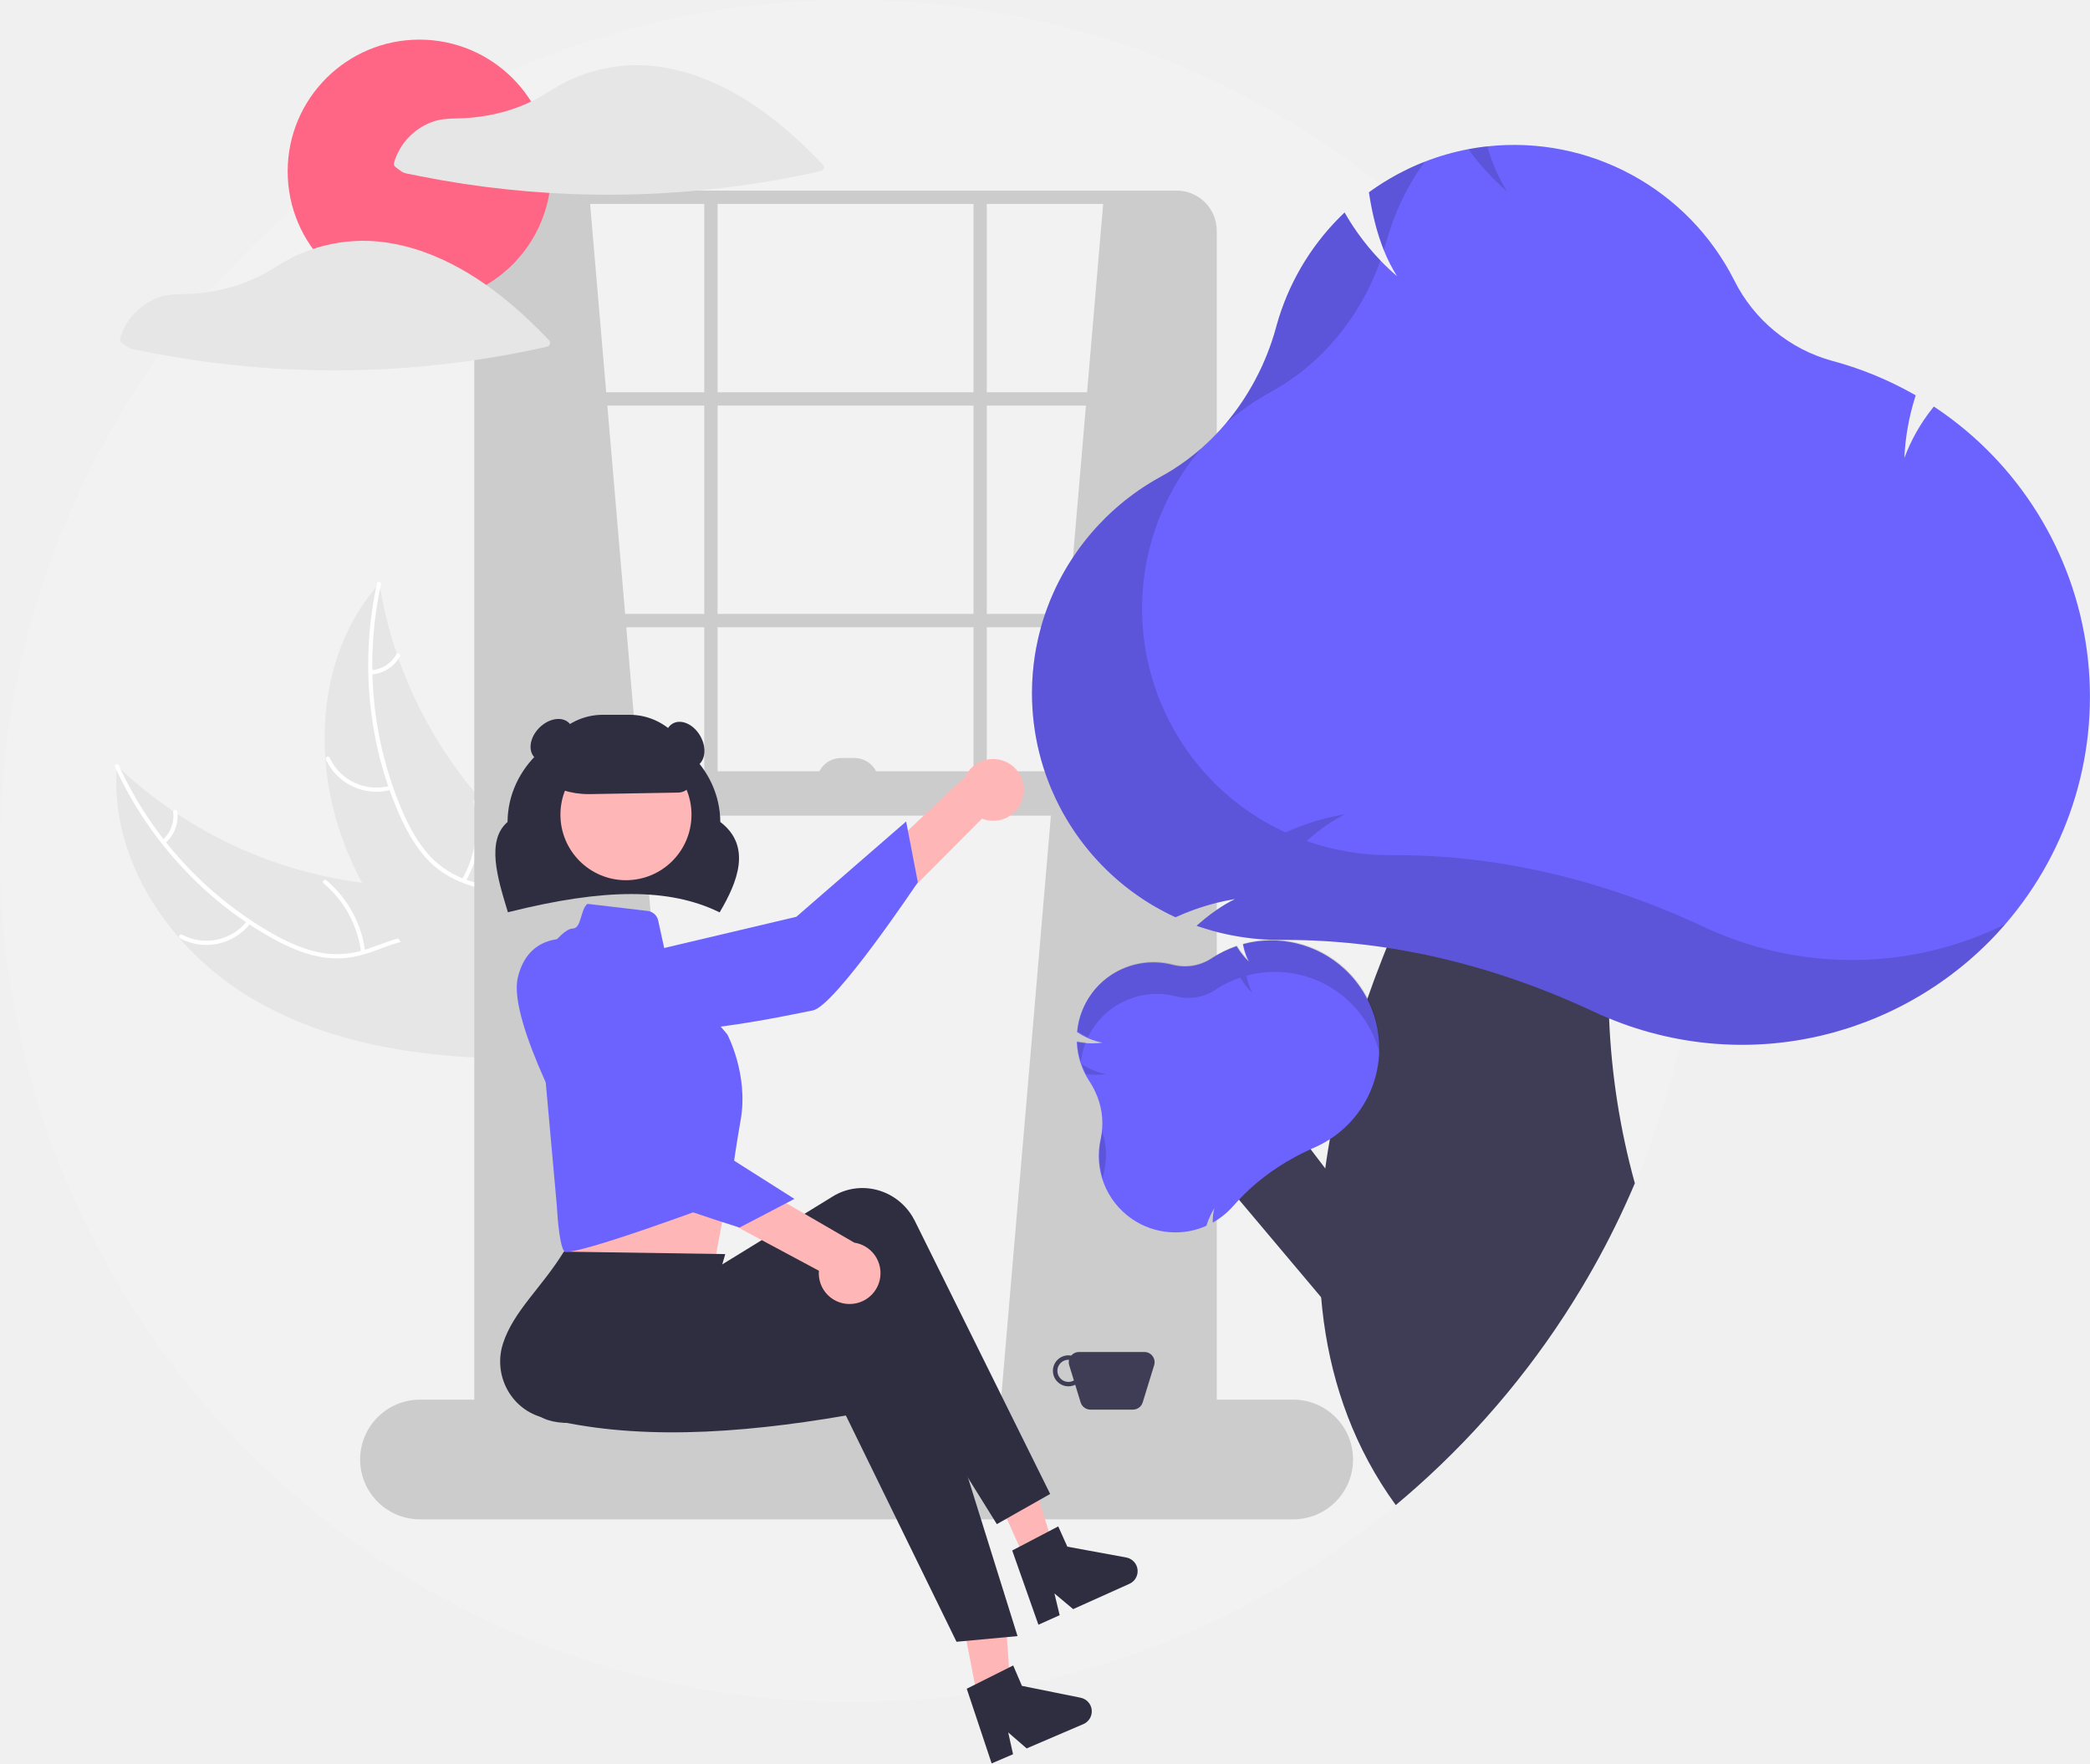
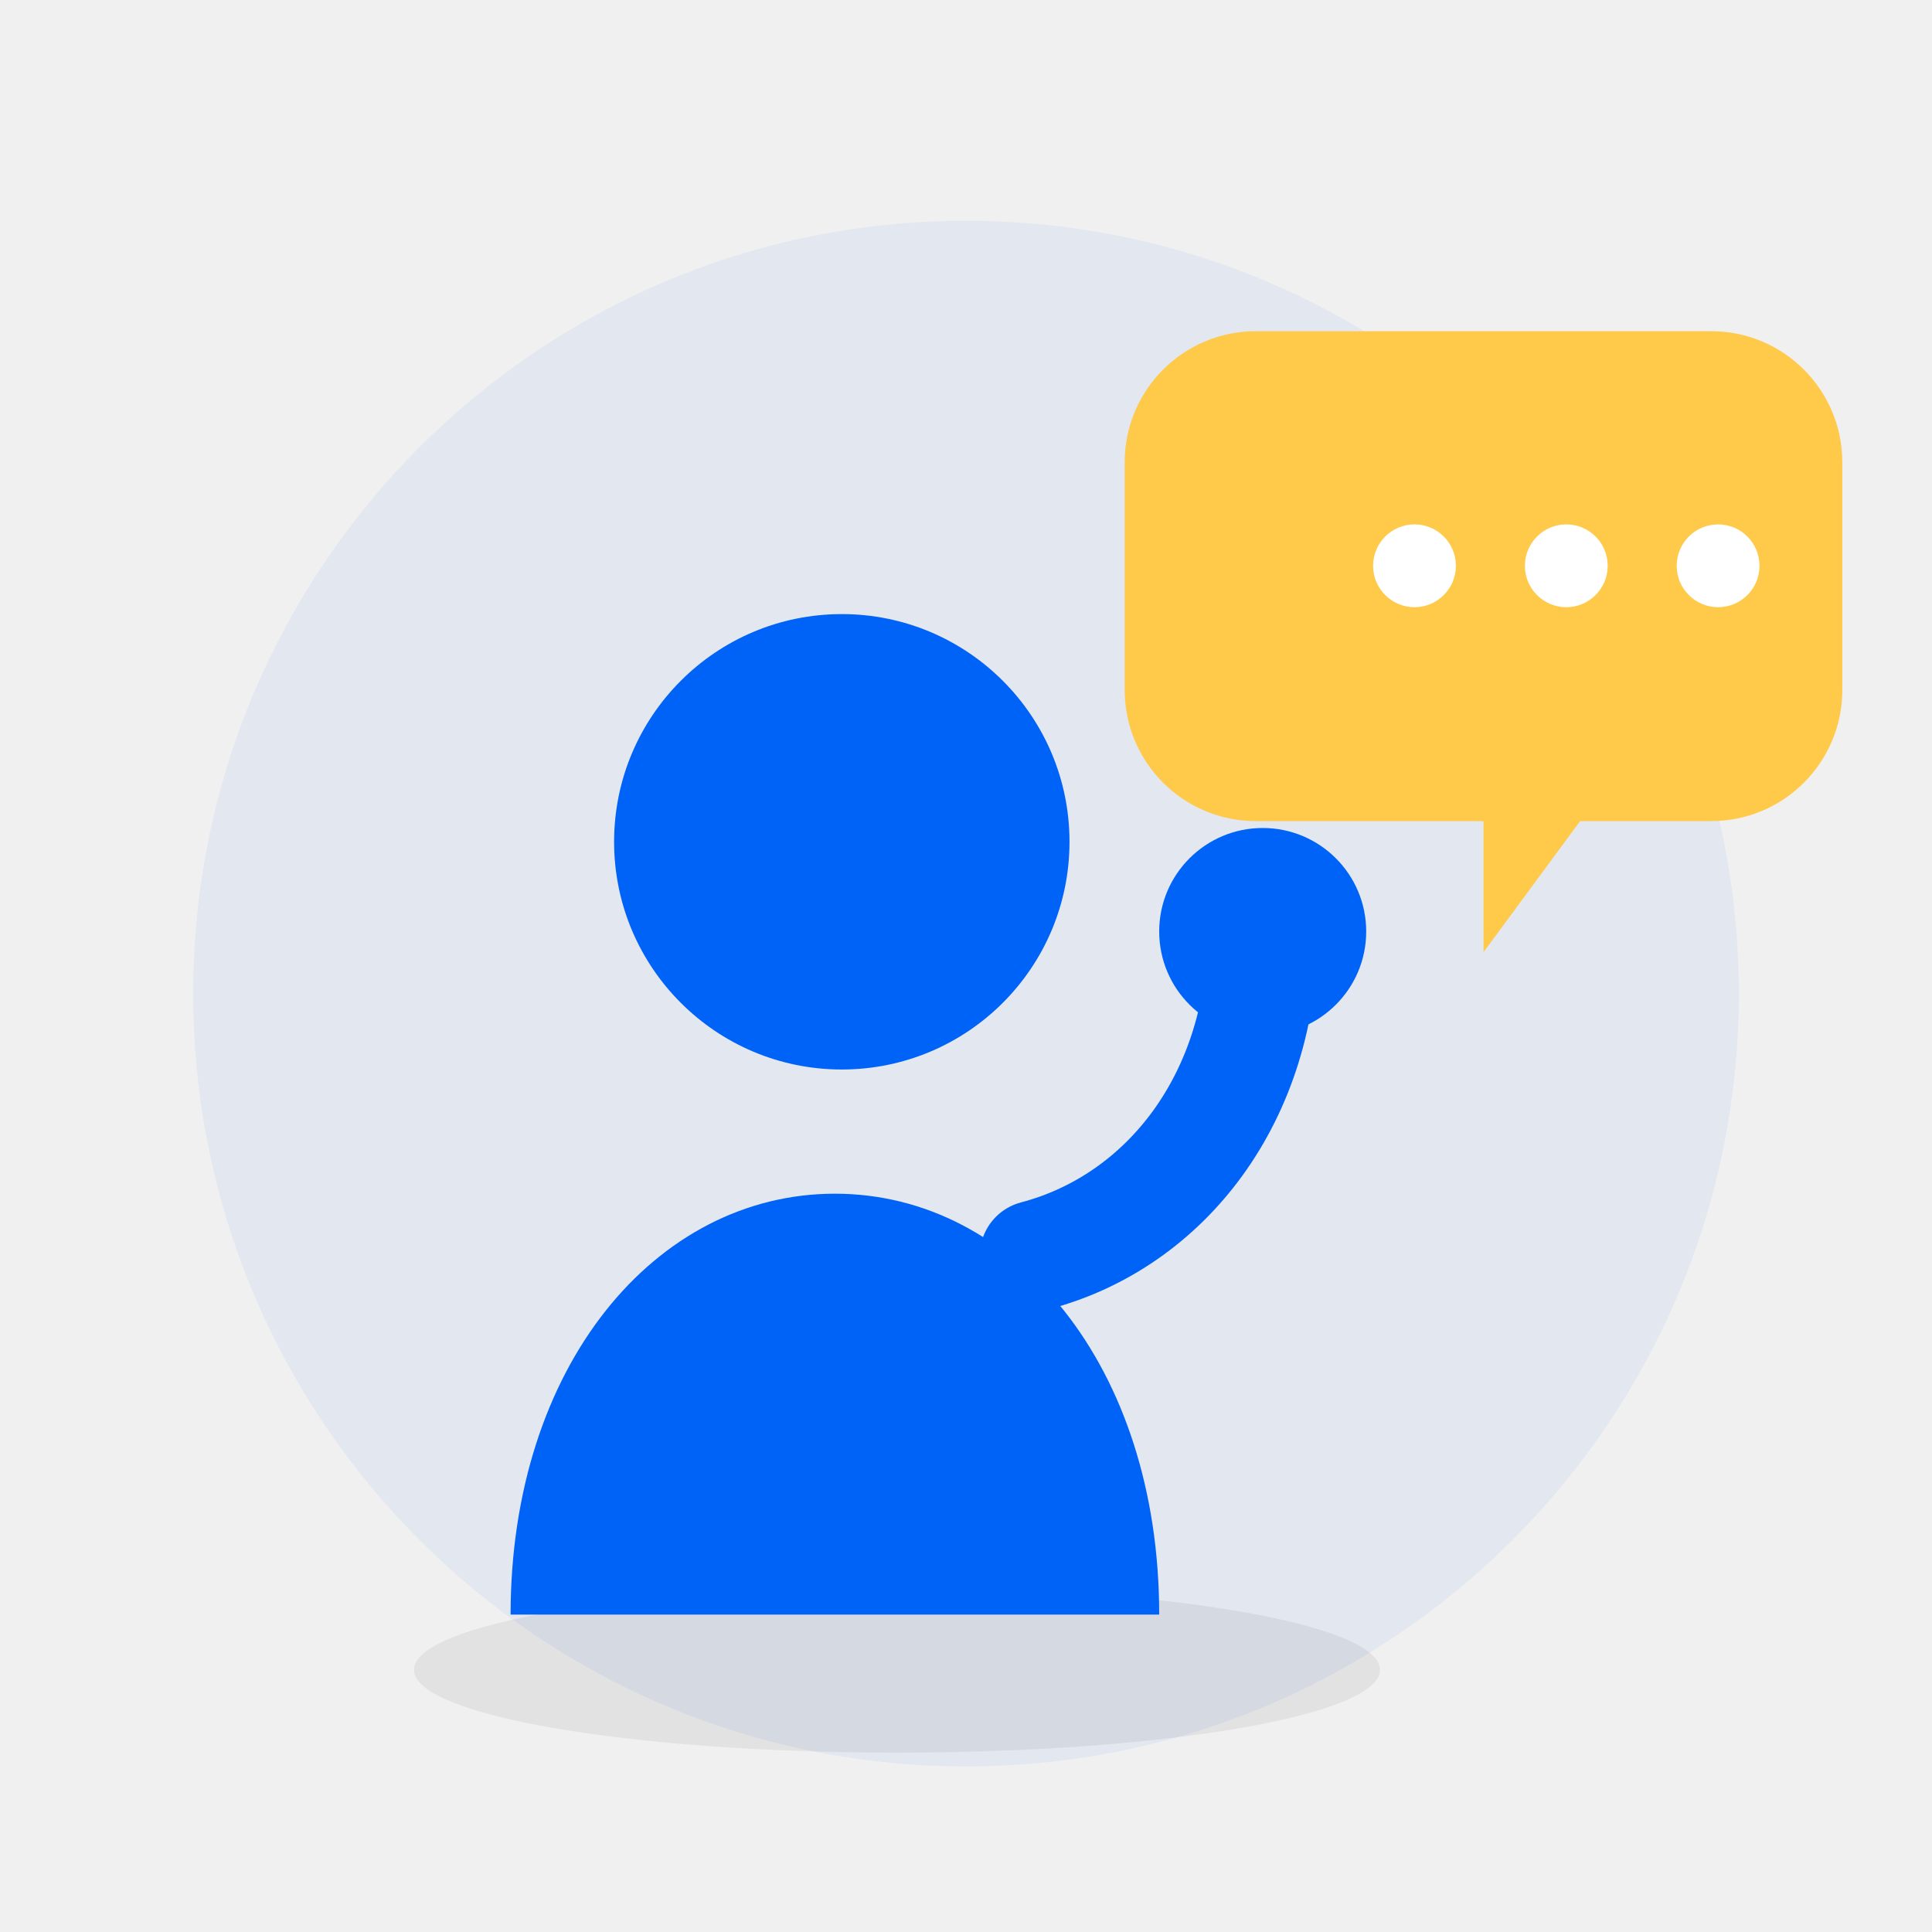
- <svg xmlns="http://www.w3.org/2000/svg" id="a25553f3-a810-4d3b-a1ac-c9c9fb7ae0e8" data-name="Layer 1" width="943.001" height="795.629" viewBox="0 0 943.001 795.629">
-   <path d="M896.499,436.185q0,16.77-1.41,33.2-1.11,12.825-3.03,25.42-2.04,13.335-5,26.35v.01q-1.935,8.565-4.25,16.99a378.355,378.355,0,0,1-16.67,47.92q-2.16,5.085-4.46,10.1a378.585,378.585,0,0,1-19.46,36.94,385.534,385.534,0,0,1-74.35,89.85q-4.74,4.215-9.61,8.29a382.421,382.421,0,0,1-245.76,88.93c-212.08,0-384-171.92-384-384,0-212.08,171.92-384,384-384a382.306,382.306,0,0,1,238.77,83.25q4.77,3.78,9.42,7.73a386.731,386.731,0,0,1,42.23,41.8h.01A382.505,382.505,0,0,1,896.499,436.185Z" transform="translate(-128.4995 -52.18526)" fill="#f2f2f2" />
-   <path d="M241.856,502.516c-36.581-21.772-64.19-62.461-60.606-104.878a196.133,196.133,0,0,0,123.333,54.055c17.822,1.053,37.754.369,50.874,12.478,8.163,7.534,11.963,18.878,12.586,29.969.623,11.091-1.599,22.124-3.809,33.011l.761,2.667C322.426,529.978,278.436,524.288,241.856,502.516Z" transform="translate(-128.4995 -52.18526)" fill="#e6e6e6" />
-   <path d="M182.142,397.593a167.641,167.641,0,0,0,69.678,76.049c6.587,3.687,13.59,6.854,21.032,8.323a41.405,41.405,0,0,0,21.723-1.721c6.534-2.204,12.963-5.214,19.919-5.791,7.332-.608,14.12,2.221,19.453,7.175,6.525,6.062,10.483,14.107,14.08,22.109,3.994,8.885,8.001,18.176,15.659,24.565.928.774-.328,2.168-1.254,1.396-13.322-11.116-15.497-29.732-26.146-42.824-4.969-6.109-11.809-10.757-19.935-10.635-7.106.107-13.738,3.206-20.334,5.495-6.927,2.403-13.865,3.532-21.178,2.474-7.48-1.081-14.622-3.981-21.274-7.484a162.642,162.642,0,0,1-40.498-30.723A170.614,170.614,0,0,1,180.355,398.165c-.501-1.095,1.29-1.66,1.787-.572Z" transform="translate(-128.4995 -52.18526)" fill="#fff" />
-   <path d="M241.624,468.62a25.152,25.152,0,0,1-31.817,6.956c-1.064-.571-.227-2.25.838-1.679a23.29,23.29,0,0,0,29.583-6.531c.727-.964,2.119.296,1.396,1.254Z" transform="translate(-128.4995 -52.18526)" fill="#fff" />
-   <path d="M291.41,481.797a48.478,48.478,0,0,0-16.879-31.036c-.925-.777.33-2.172,1.254-1.396A50.424,50.424,0,0,1,293.284,481.697c.148,1.201-1.727,1.294-1.874.1Z" transform="translate(-128.4995 -52.18526)" fill="#fff" />
-   <path d="M201.841,431.157a14.237,14.237,0,0,0,4.79-12.632c-.163-1.198,1.712-1.29,1.874-.1a15.954,15.954,0,0,1-5.268,13.986.97.97,0,0,1-1.325.071.943.943,0,0,1-.071-1.325Z" transform="translate(-128.4995 -52.18526)" fill="#fff" />
-   <path d="M299.659,315.46c.123.745.246,1.491.383,2.243a187.493,187.493,0,0,0,7.517,29.471c.243.747.501,1.499.765,2.238a197.66,197.66,0,0,0,36.584,62.908,191.952,191.952,0,0,0,20.694,20.552c10.233,8.722,22.022,17.365,28.582,28.626a32.93,32.93,0,0,1,1.871,3.621L368.189,528.683c-.136.113-.258.232-.394.346l-.997,2.589c-.405-.299-.818-.618-1.223-.917-.236-.172-.465-.359-.701-.532-.155-.119-.31-.24-.457-.339-.052-.04-.103-.08-.141-.113-.147-.099-.273-.206-.405-.299q-3.474-2.664-6.923-5.386c-.015-.006-.015-.006-.023-.027-17.484-13.872-33.964-29.326-47.574-46.789-.409-.526-.833-1.057-1.23-1.611a183.167,183.167,0,0,1-16.25-25.087,161.928,161.928,0,0,1-6.968-14.829,134.653,134.653,0,0,1-9.588-40.995c-2.043-28.075,4.916-56.49,22.949-77.632C298.727,316.522,299.182,315.995,299.659,315.46Z" transform="translate(-128.4995 -52.18526)" fill="#e6e6e6" />
-   <path d="M300.403,315.957a167.641,167.641,0,0,0,9.848,102.672c3.04,6.91,6.724,13.655,11.782,19.308a41.405,41.405,0,0,0,18.381,11.705c6.544,2.175,13.489,3.641,19.391,7.369,6.22,3.929,9.937,10.274,11.212,17.441,1.56,8.769-.123,17.575-2.069,26.13-2.16,9.498-4.555,19.33-2.287,29.042.275,1.177-1.567,1.534-1.841.359-3.945-16.896,5.527-33.07,4.907-49.934-.29-7.869-2.953-15.699-9.515-20.494-5.738-4.193-12.899-5.711-19.544-7.856-6.977-2.252-13.197-5.528-18.399-10.775-5.322-5.367-9.278-11.982-12.481-18.784a162.642,162.642,0,0,1-13.838-48.913,170.614,170.614,0,0,1,2.683-57.888c.26-1.176,2.029-.549,1.771.619Z" transform="translate(-128.4995 -52.18526)" fill="#fff" />
-   <path d="M305.132,408.481A25.152,25.152,0,0,1,275.54,394.879c-.506-1.096,1.174-1.933,1.68-.836a23.29,23.29,0,0,0,27.553,12.596c1.161-.331,1.513,1.512.359,1.841Z" transform="translate(-128.4995 -52.18526)" fill="#fff" />
-   <path d="M336.95,448.976a48.477,48.477,0,0,0,5.209-34.943c-.271-1.178,1.571-1.535,1.841-.359a50.424,50.424,0,0,1-5.494,36.35c-.605,1.047-2.158-.006-1.556-1.048Z" transform="translate(-128.4995 -52.18526)" fill="#fff" />
-   <path d="M295.923,354.616a14.237,14.237,0,0,0,11.429-7.202c.591-1.055,2.144 0,1.556,1.048a15.954,15.954,0,0,1-12.626,7.995.97.97,0,0,1-1.1-.741.943.943,0,0,1,.741-1.1Z" transform="translate(-128.4995 -52.18526)" fill="#fff" />
-   <path d="M394.499,141.185l47,550.192-94,7.068V148.185C358.7,140.774,374.779,139.614,394.499,141.185Z" transform="translate(-128.4995 -52.18526)" fill="#ccc" />
-   <path d="M626.499,141.185l-47,550.192,94,7.068V148.185C662.298,140.774,646.22,139.614,626.499,141.185Z" transform="translate(-128.4995 -52.18526)" fill="#ccc" />
-   <path d="M659.425,721.185H360.574a18.095,18.095,0,0,1-18.075-18.075V156.26a18.095,18.095,0,0,1,18.075-18.075H659.425A18.095,18.095,0,0,1,677.499,156.26v546.85A18.095,18.095,0,0,1,659.425,721.185Zm-298.851-577A12.088,12.088,0,0,0,348.499,156.26v546.85a12.089,12.089,0,0,0,12.075,12.075H659.425a12.089,12.089,0,0,0,12.075-12.075V156.26a12.088,12.088,0,0,0-12.075-12.075Z" transform="translate(-128.4995 -52.18526)" fill="#ccc" />
-   <rect x="217" y="177" width="329" height="6" fill="#ccc" />
-   <rect x="217" y="277" width="329" height="6" fill="#ccc" />
-   <rect x="317.764" y="89" width="6" height="273" fill="#ccc" />
-   <rect x="439.236" y="89" width="6" height="273" fill="#ccc" />
-   <path d="M711.999,737.685h-394a27,27,0,0,1,0-54h394a27,27,0,0,1,0,54Z" transform="translate(-128.4995 -52.18526)" fill="#ccc" />
-   <rect x="219" y="348" width="327" height="20" fill="#ccc" />
-   <path d="M453.194,463.836l-.415-.2c-22.292-10.769-51.483-10.759-94.653.035l-.461.115-.138-.455c-4.567-14.974-9.74-31.934-.021-40.278.136-24.485,21.614-44.368,47.996-44.368,26.376,0,47.851,19.872,47.995,44.351,14.458,11.054,7.567,27.388-.068,40.402Z" transform="translate(-128.4995 -52.18526)" fill="#2f2e41" />
-   <path d="M590.206,411.405a13.844,13.844,0,0,1-18.647,10.147l-78.778,79.165L485.753,476.136,563.994,402.621a13.919,13.919,0,0,1,26.212,8.784Z" transform="translate(-128.4995 -52.18526)" fill="#ffb6b6" />
-   <path d="M395.507,487.618s-7.147,16.197,10.488,26.185,79.273-3.812,89.274-5.738S542.625,450.237,542.625,450.237l-5.282-27.415-49.54,43.005Z" transform="translate(-128.4995 -52.18526)" fill="#6c63ff" />
-   <path d="M382.499,577.185l1,19s-2.952,16.83-.524,20.462c2.409,3.614,68.15,4.07,68.15,4.07s4.344-23.416,8.085-43.913Z" transform="translate(-128.4995 -52.18526)" fill="#ffb6b6" />
-   <polygon points="443.014 776.221 456.758 773.445 452.824 717.931 432.54 722.028 443.014 776.221" fill="#ffb6b6" />
-   <polygon points="462.701 703.978 475.478 698.233 458.903 645.117 440.045 653.597 462.701 703.978" fill="#ffb6b6" />
-   <path d="M602.33,726.235l-24.058,13.622-59.332-95.342c-41.651,28.061-82.381,41.499-123.441,48.67-13.882,2.472-28.035,1.219-30.701-12.91q-.187-.991-.298-1.993c-1.639-15.433,17.558-35.215,19.999-54.097l52.54-3.154,6.479,8.307L504.28,591.982c12.219-7.512,28.291-3.449,35.897,9.076q.602.992,1.118,2.033Z" transform="translate(-128.4995 -52.18526)" fill="#2f2e41" />
-   <path d="M587.605,790.372l-27.528,2.558-49.913-102.081c-49.495,8.512-96.19,11.239-136.579.942-13.675-3.438-22.034-17.558-18.67-31.538q.236-.98.545-1.94c4.834-14.748,17.487-25.183,27.456-41.404L455.733,618.016l-8.133,28.062,70.736-9.154c14.225-1.841,27.217,8.456,29.018,22.998q.143,1.152.186,2.313Z" transform="translate(-128.4995 -52.18526)" fill="#2f2e41" />
-   <circle cx="282.432" cy="367.57" r="29.568" fill="#ffb6b6" />
-   <path d="M393.598,459.997l27.111,3.19a5.532,5.532,0,0,1,4.758,4.313l4.311,19.729,26.877,31.651s9.651,18.096,6.032,38.605-5.21,35.748-5.21,35.748S385.381,620.263,382.968,616.644s-3.196-20.058-3.196-20.058L370.121,489.216S380.979,471.121,387.011,471.121C390.904,470.989,390.405,462.228,393.598,459.997Z" transform="translate(-128.4995 -52.18526)" fill="#6c63ff" />
-   <ellipse cx="329.711" cy="539.387" rx="6.884" ry="8.261" fill="#6c63ff" />
-   <path d="M564.693,814.113l20.954-10.501,3.949,9.213,26.496,5.356a6.261,6.261,0,0,1,1.227,11.892l-25.601,10.974-8.319-7.222,2.183,9.852-9.653,4.138Z" transform="translate(-128.4995 -52.18526)" fill="#2f2e41" />
-   <path d="M585.204,751.744l20.766-10.868,4.111,9.142,26.587,4.889a6.261,6.261,0,0,1,1.436,11.869l-25.404,11.422-8.445-7.074,2.356,9.812-9.578,4.307Z" transform="translate(-128.4995 -52.18526)" fill="#2f2e41" />
-   <path d="M394.039,410.48a37.838,37.838,0,0,1-21.826-6.886l-.213-.149v-.26a28.532,28.532,0,0,1,28.5-28.5h12a28.532,28.532,0,0,1,28.5,28.5,6.636,6.636,0,0,1-6.49,6.604l-39.796.686C394.488,410.479,394.263,410.48,394.039,410.48Z" transform="translate(-128.4995 -52.18526)" fill="#2f2e41" />
-   <ellipse cx="437.499" cy="388.185" rx="8" ry="11" transform="translate(-263.9783 218.5714) rotate(-30)" fill="#2f2e41" />
-   <ellipse cx="377.5" cy="386.185" rx="11" ry="8" transform="translate(-291.0066 327.8583) rotate(-45)" fill="#2f2e41" />
-   <path d="M644.838,662.185H615.325a4.57,4.57,0,0,0-3.499,1.617,6.999,6.999,0,1,0,1.806,13.173l2.448,7.954a4.611,4.611,0,0,0,4.408,3.255h19.188a4.611,4.611,0,0,0,4.407-3.255l5.163-16.777A4.612,4.612,0,0,0,644.838,662.185Zm-34.256,13.5a5,5,0,1,1,0-10c.091,0,.176.022.267.027a4.564,4.564,0,0,0,.07,2.441l2.112,6.865A4.937,4.937,0,0,1,610.581,675.685Z" transform="translate(-128.4995 -52.18526)" fill="#3f3d56" />
-   <path d="M513.052,640.478a13.844,13.844,0,0,1-15.07-14.951L399.543,572.775,421.074,558.989l92.873,53.858a13.919,13.919,0,0,1-.895,27.63Z" transform="translate(-128.4995 -52.18526)" fill="#ffb6b6" />
-   <path d="M384.182,475.832s-17.566-2.2-22.075,17.56,26.396,74.846,31.111,83.874,68.983,28.773,68.983,28.773l24.747-12.926-55.411-35.118Z" transform="translate(-128.4995 -52.18526)" fill="#6c63ff" />
-   <path d="M379.5,342h6a11,11,0,0,1,11,11v0a0,0,0,0,1,0,0h-28a0,0,0,0,1,0,0v0A11,11,0,0,1,379.5,342Z" fill="#ccc" />
-   <circle cx="189.242" cy="77.324" r="59.442" fill="#ff6584" />
-   <path d="M499.738,126.411c-15.731-16.502-34.001-31.557-55.63-39.512a89.414,89.414,0,0,0-18.633-4.682c-.051-.007-.1.003-.15-.001a2.746,2.746,0,0,0-.314-.062,71.725,71.725,0,0,0-26.622,1.607A73.554,73.554,0,0,0,385.993,88.079a108.399,108.399,0,0,0-11.631,6.592,75.653,75.653,0,0,1-25.703,9.589,86.468,86.468,0,0,1-13.805,1.355c-4.018.081-7.807.22-11.613,1.672a27.874,27.874,0,0,0-16.976,18.381,1.807,1.807,0,0,0,.803,1.974c1.03.737,2.034,1.574,3.115,2.231a9.719,9.719,0,0,0,3.043.83q2.58.544,5.167,1.057,9.529,1.888,19.137,3.343,19.442,2.943,39.094,4.146a435.303,435.303,0,0,0,78.685-2.365,436.802,436.802,0,0,0,43.655-7.551A1.764,1.764,0,0,0,499.738,126.411Z" transform="translate(-128.4995 -52.18526)" fill="#e6e6e6" />
-   <path d="M320.562,166.155a89.414,89.414,0,0,0-18.632-4.682c-.051-.007-.1.003-.15-.001a2.747,2.747,0,0,0-.314-.062,71.725,71.725,0,0,0-26.622,1.607,73.555,73.555,0,0,0-12.396,4.318,108.4,108.4,0,0,0-11.631,6.592,75.653,75.653,0,0,1-25.703,9.589,86.468,86.468,0,0,1-13.805,1.355c-4.018.081-7.807.22-11.613,1.672A27.874,27.874,0,0,0,182.72,204.923a1.807,1.807,0,0,0,.803,1.974c1.03.737,2.034,1.574,3.115,2.231a9.719,9.719,0,0,0,3.043.83q2.58.544,5.167,1.057,9.529,1.888,19.137,3.343,19.442,2.943,39.094,4.146a435.303,435.303,0,0,0,78.685-2.365,436.803,436.803,0,0,0,43.655-7.551,1.764,1.764,0,0,0,.771-2.922C360.461,189.165,342.191,174.11,320.562,166.155Z" transform="translate(-128.4995 -52.18526)" fill="#e6e6e6" />
-   <polygon points="620.723 557.099 575.011 497.048 538.943 517.442 615.374 608.204 620.723 557.099" fill="#3f3d56" />
-   <path d="M854.519,511.665a329.337,329.337,0,0,0,11.62,74.41q-2.16,5.085-4.46,10.1a378.585,378.585,0,0,1-19.46,36.94,385.534,385.534,0,0,1-74.35,89.85q-4.74,4.215-9.61,8.29c-18.51-25.52-28.5-53.68-32.45-82.66-.5-3.68-.91-7.4-1.22-11.1v-.02a236.759,236.759,0,0,1-.73-27.04c.01-.72.03-1.45.06-2.18.35-9.64,1.22-19.3,2.53-28.87v-.01c.15-1.1.3-2.2.47-3.3.48-3.3,1.02-6.6,1.61-9.88a400.208,400.208,0,0,1,14.34-55.79v-.01c.17-.53.34-1.05.53-1.57.66-1.98,1.33-3.94,2.02-5.9a3.435,3.435,0,0,1,.16-.45q1.335-3.84,2.73-7.62.375-1.05.78-2.1c1.05-2.81,2.12-5.6,3.21-8.35.34-.88.69-1.76,1.04-2.63.27-.67.53-1.34.81-2v-.01q2.385-5.895,4.83-11.56c4.57-10.62,9.27-20.61,13.85-29.82l.01-.01c19.01-38.13,36.29-62.89,36.29-62.89l64.89,21c-7.74,13.73-13.73,33.98-17.01,57.87a323.067,323.067,0,0,0-2.49,57.3Z" transform="translate(-128.4995 -52.18526)" fill="#3f3d56" />
-   <path d="M746.669,505.555c-.38-.89-.81-1.76-1.25-2.63a49.257,49.257,0,0,0-8.71-12c-.52-.53-1.06-1.06-1.62-1.56a48.718,48.718,0,0,0-45.48-11.26l-.04.02-.3.08.07.34a28.28,28.28,0,0,0,1.3,4.65c.15.41.32.8.49,1.19.07.18.16.34.24.52,0,0-.01.01.01.01,0,.01.01.02.01.03.19.37.37.75.57,1.11-.41-.39-.8-.79-1.18-1.2-.37-.38-.71-.78-1.05-1.18a33.147,33.147,0,0,1-3.15-4.34l-.16-.27-.28.11a49.113,49.113,0,0,0-10.72,5.25l-.36.24a21.802,21.802,0,0,1-17.51,2.86,34.718,34.718,0,0,0-27.59,4.51,34.303,34.303,0,0,0-7.18,6.26c-.18.21-.36.43-.54.64-.38.46-.74.93-1.09,1.41a34.263,34.263,0,0,0-6.67,17.23l-.02.23.19.13a29.714,29.714,0,0,0,11.24,4.68,33.63,33.63,0,0,1-7.64.19h-.01a30.941,30.941,0,0,1-3.44-.48l-.21-.04h-.01l-.26-.05.04.48a34.399,34.399,0,0,0,5.57,17.15l.1.14a1.407,1.407,0,0,1,.1.16,35.997,35.997,0,0,1,3.52,6.91,32.918,32.918,0,0,1,1.48,18.91,34.48,34.48,0,0,0,14.12,36.18,34.296,34.296,0,0,0,16.95,5.95c.83.07,1.67.11,2.51.11a34.479,34.479,0,0,0,13.97-2.91l.16-.06.04-.18a33.841,33.841,0,0,1,3.54-7.78,23.575,23.575,0,0,0-.74,5.87v.66l.57-.33c.49-.29.99-.6,1.44-.89a35.226,35.226,0,0,0,7.27-6.32c.83-.96,1.67-1.89,2.55-2.82l.01-.01c1.71-1.82,3.52-3.6,5.4-5.3a100.973,100.973,0,0,1,12.8-9.77,110.307,110.307,0,0,1,14.13-7.68h.01c.55-.26,1.11-.51,1.66-.75a48.741,48.741,0,0,0,7.01-3.76c.08-.05.15-.09.22-.14a48.792,48.792,0,0,0,17.92-60.5Z" transform="translate(-128.4995 -52.18526)" fill="#6c63ff" />
-   <path d="M626.777,580.184a34.46,34.46,0,0,0-.619,3.684,34.929,34.929,0,0,1-.782-18.176c.208-.921.364-1.853.486-2.791A32.78,32.78,0,0,1,626.777,580.184Z" transform="translate(-128.4995 -52.18526)" opacity="0.15" />
-   <path d="M627.533,536.806a33.631,33.631,0,0,1-8.932.043,34.586,34.586,0,0,1-2.007-4.545A29.305,29.305,0,0,0,627.533,536.806Z" transform="translate(-128.4995 -52.18526)" opacity="0.15" />
-   <path d="M618.364,522.484a34.761,34.761,0,0,0-2.161,8.705,34.362,34.362,0,0,1-1.602-8.768l-.025-.48.472.092A33.397,33.397,0,0,0,618.364,522.484Z" transform="translate(-128.4995 -52.18526)" opacity="0.15" />
-   <path d="M630.217,491.738a34.632,34.632,0,0,1,27.574-4.516,21.766,21.766,0,0,0,17.52-2.855l.361-.238a48.965,48.965,0,0,1,10.714-5.262l.288-.1.157.26a33.12,33.12,0,0,0,5.376,6.725,25.398,25.398,0,0,1-2.618-7.51l-.068-.346.341-.09a48.721,48.721,0,0,1,61.116,49.7,48.73,48.73,0,0,0-59.715-35.207l-.341.09.068.346a25.399,25.399,0,0,0,2.618,7.51,33.121,33.121,0,0,1-5.376-6.725l-.157-.26-.288.1a48.964,48.964,0,0,0-10.714,5.262l-.361.238a21.766,21.766,0,0,1-17.52,2.855,34.556,34.556,0,0,0-39.8,18.426,41.881,41.881,0,0,1-4.493-2.51l-.196-.124.023-.23A34.418,34.418,0,0,1,630.217,491.738Z" transform="translate(-128.4995 -52.18526)" opacity="0.15" />
-   <path d="M1001.979,236.225l-.95-.63-.69.9a81.83,81.83,0,0,0-12.59,22.29,106.752,106.752,0,0,1,4.82-27.29l.3-.93-.86-.49a157.689,157.689,0,0,0-35.5-14.72l-1.35-.36a70.061,70.061,0,0,1-44.15-36.28,111.368,111.368,0,0,0-111.43-60.49h-.01c-.24.02-.49.05-.73.08-.41.04-.81.09-1.21.14-.82.11-1.62.22-2.42.34-.68.1-1.37.21-2.05.33-.36.05-.71.11-1.06.18-.35.06-.71.12-1.06.19h-.01a110.254,110.254,0,0,0-19.66,5.65h-.01v.01l-1.61.63q-2.49,1.02-4.94,2.16c-.37.17-.73.35-1.1.52-.1.05-.21.1-.31.16-1.05.5-2.09,1.02-3.12,1.57-.15.07-.3.15-.45.23l-.96.51q-3.165,1.71-6.22,3.63c-.17.1-.33.2-.5.31-.18.12-.37.24-.55.36-.11.06-.22.14-.33.21-.31.19-.61.39-.91.6-.6.39-1.2.79-1.79,1.2-.61.41-1.21.84-1.81,1.27l-.6.43.11.74c.1.61.19,1.22.3,1.82.1.6.2,1.19.31,1.78.17.99.36,1.97.55,2.92.13.63.25,1.25.39,1.86q.195.945.42,1.89c.29,1.3.6,2.56.93,3.8.16.62.33,1.24.51,1.85.1.37.2.74.31,1.1q.12.375.24.75c.02.08.04.17.07.26a2.406,2.406,0,0,0,.08.25q.165.555.33,1.08c.06.19.12.38.19.56.14.43.29.87.44,1.29.16.48.33.96.5,1.43.04.12.08.23.12.35.03.09.06.18.1.27.04.1.08.21.12.31.17.45.34.91.52,1.36.06.16.12.33.19.49a71.635,71.635,0,0,0,5.95,11.7q-3.885-3.33-7.48-7.06a107.658,107.658,0,0,1-10.2-12.31c-.25-.34-.5-.69-.73-1.04-.47-.67-.93-1.34-1.38-2.02-.48-.7-.94-1.43-1.39-2.15-.3-.48-.6-.97-.89-1.45-.29-.46-.56-.91-.82-1.37l-.78-1.34h-.01v.01l-1.1,1.08c-.44.43-.88.86-1.31,1.29a111.134,111.134,0,0,0-28.27,48.65l-.15.55-.15.57c-.29,1.02-.58,2.01-.89,3.02v.01c-.3,1-.62,2-.96,2.98-.31.93-.63,1.85-.97,2.77q-.165.465-.36.93c-.21.6-.44,1.19-.67,1.79-.11.27-.22.55-.33.82-.27.66-.54,1.32-.81,1.97-.04.1-.09.21-.14.31-.08.2-.17.4-.25.59-.21.48-.43.97-.64,1.45-.15.31-.29.63-.43.94-.06.14-.13.28-.19.42-.37.8-.75,1.59-1.15,2.37-.45.92-.91,1.84-1.4,2.74-.43.84-.88,1.66-1.35,2.48-.81,1.45-1.66,2.89-2.54,4.29-.34.54-.68,1.08-1.03,1.62-.08.13-.16.26-.24.38-.29.47-.59.92-.9,1.38-.21.31-.42.62-.63.92-.35.54-.72,1.06-1.1,1.57-.1.16-.21.31-.32.46-.56.78-1.12,1.54-1.69,2.3-.02.01-.02.02-.03.03-.02,0-.02.01-.03.02-.25.33-.5.66-.76.98-.34.47-.71.93-1.08,1.38-.6.76-1.23,1.53-1.87,2.28-.02.02-.03.04-.05.05a106.528,106.528,0,0,1-10.74,10.92c-.07.06-.12.12-.19.17-.54.47-1.08.94-1.64,1.4q-.345.285-.69.57c-.38.32-.77.64-1.15.93a.793.793,0,0,1-.15.12c-.34.28-.67.54-1.01.8-.41.33-.82.64-1.24.95q-2.97,2.25-6.1,4.25c-.31.21-.64.42-.96.62-.19.12-.38.24-.56.34-.76.47-1.52.93-2.28,1.37-.76.45-1.54.88-2.31,1.3-1.65.9-3.28,1.84-4.87,2.82-.8.5-1.6,1-2.39,1.51q-4.71,3.06-9.07,6.55a110.737,110.737,0,0,0-8.35,7.41q-.495.48-.99.99c-.66.65-1.3,1.31-1.91,1.97-.98,1.01-1.92,2.05-2.85,3.1a112.398,112.398,0,0,0-12.96,18.02,105.926,105.926,0,0,0-5.08,9.89c-1.15,2.53-2.2,5.12-3.15,7.74q-.945,2.625-1.77,5.3c-.27.89-.53,1.79-.78,2.69-.85,3.05-1.56,6.13-2.14,9.22q-.705,3.72-1.14,7.45c-.15,1.25-.27,2.5-.38,3.74q-.386,4.572-.395,9.152a111.31,111.31,0,0,0,3.315,27.178q.735,2.94,1.63,5.85c.3.97.62,1.93.94,2.89q1.215,3.6,2.69,7.13.885,2.115,1.86,4.2a111.616,111.616,0,0,0,15.68,24.56q1.545,1.845,3.19,3.63c.01,0,0,.01,0,.01a110.899,110.899,0,0,0,8.63,8.44h.01q1.815,1.605,3.69,3.11c.01-.01.01,0,.01,0,1.26,1.02,2.53,2,3.83,2.95q.975.705,1.98,1.41,1.965,1.395,4.01,2.69h.01q2.04,1.32,4.14,2.52c2.81,1.61,5.69,3.12,8.65,4.49l.5.23.51-.23a109.461,109.461,0,0,1,14.64-5.37c1.1-.32,2.21-.61,3.31-.89q4.17-1.035,8.4-1.74a69.101,69.101,0,0,0-7.94,4.67c-1.97,1.33-3.91,2.78-5.86,4.38-.65.53-1.3,1.08-1.95,1.64l-1.62,1.4,2.03.67c.74.24,1.48.48,2.22.7,1.01.32,2.01.61,2.99.88q3.21.9,6.46,1.59c.53.11,1.05.22,1.58.33,1.03.2,2.07.4,3.11.58a.687.687,0,0,0,.13.02c1.08.18,2.17.35,3.25.5q3.015.435,6.03.69c.22.03.44.04.67.05.49.04.97.08,1.46.11,1.08.07,2.17.12,3.26.16.08,0,.15.01.23.01.55.02,1.1.04,1.65.05,0,0,0,.01.01,0,.55.01,1.1.02,1.65.02h3.04c.57,0,1.14.01,1.72.01.8,0,1.61.01,2.41.02.21,0,.43.01.65.01,1.28.02,2.56.05,3.84.08.08,0,.16.01.24.01,1.28.04,2.56.08,3.84.14.28.01.56.02.85.04q1.845.075,3.69.18c.35.02.71.05,1.07.07.93.05,1.87.11,2.8.18.55.03,1.09.07,1.64.12,2.22.17,4.43.36,6.65.58.74.06,1.48.14,2.22.22q2.97.315,5.96.69c.89.1,1.78.22,2.67.34.1.01.2.02.3.04,1.1.15,2.19.3,3.29.46.72.1,1.44.21,2.16.32.74.11,1.48.22,2.22.35.4.06.8.13,1.21.2.96.15,1.93.31,2.9.49a2.348,2.348,0,0,1,.26.04c2.06.36,4.13.74,6.19,1.15,1.21.23,2.41.47,3.61.72.94.19,1.88.39,2.82.59.16.03.32.07.48.11a.515.515,0,0,0,.11.02c1.42.31,2.85.63,4.27.97q7.395,1.71,14.77,3.8c1.13.31,2.26.64,3.39.97.48.14.95.28,1.42.42.98.29,1.95.58,2.93.89.86.26,1.73.53,2.59.81.54.17,1.08.34,1.62.52.84.26,1.68.53,2.51.82.71.22,1.41.45,2.11.7,1,.33,2.01.67,3.01,1.03.29.1.59.2.88.31,1.22.42,2.44.85,3.66,1.3,1.19.43,2.38.87,3.56,1.31.82.31,1.64.61,2.45.93.91.35,1.82.7,2.72,1.06,1.3.51,2.61,1.03,3.91,1.56,1.2.48,2.39.97,3.59,1.48.22.09.45.18.67.28,1.04.43,2.08.88,3.11,1.33.67.28,1.33.57,1.99.86q4.32,1.89,8.63,3.91h.01c1.8.85,3.63,1.66,5.47,2.43.43.18.86.36,1.3.53.73.31,1.47.6,2.21.9.48.19.96.38,1.45.56.71.28,1.43.55,2.15.81.76.28,1.51.56,2.28.82.27.1.54.19.82.29.89.3,1.78.6,2.68.89.09.03.18.06.28.09.94.3,1.88.6,2.83.88a2.002,2.002,0,0,0,.23.07c1.02.31,2.06.61,3.09.9,1.52.42,3.05.82,4.58,1.19.28.07.56.14.84.2.82.2,1.63.39,2.45.57.87.2,1.75.38,2.62.56.88.18,1.76.36,2.63.52.47.09.94.18,1.4.26l1.23.21c.85.15,1.7.28,2.56.42a.195.195,0,0,1,.07.01c.97.15,1.93.29,2.9.41.93.13,1.86.24,2.79.35.19.02.39.04.59.06.77.09,1.54.18,2.31.25q.33.03.66.06c.76.07,1.52.14,2.28.19a3.559,3.559,0,0,0,.46.03c.68.06,1.36.11,2.04.14.48.04.95.06,1.43.09.25.01.49.02.74.03.66.04,1.32.06,1.99.08.81.03,1.62.05,2.42.07.97.02,1.95.03,2.92.03h.02c.95,0,1.91-.01,2.86-.03h.36l1.05-.03c.54-.01,1.08-.03,1.61-.05,1.02-.04,2.03-.09,3.04-.15.4-.02.81-.05,1.21-.07.18-.01.37-.03.55-.04.63-.04,1.25-.08,1.88-.13.65-.05,1.31-.11,1.96-.18.84-.08,1.68-.17,2.52-.26.66-.07,1.32-.15,1.97-.23a2.032,2.032,0,0,0,.26-.04c.63-.07,1.26-.15,1.88-.24.74-.1,1.47-.21,2.2-.32.08-.01.15-.02.23-.03,1.26-.2,2.53-.4,3.8-.63,1.33-.24,2.66-.5,3.98-.77.49-.1.97-.21,1.46-.31.27-.06.55-.11.81-.17.41-.09.81-.18,1.21-.28.07-.01.15-.03.22-.04.56-.12,1.11-.26,1.67-.4,1.12-.27,2.22-.55,3.32-.85.49-.12.98-.25,1.45-.38.14-.04.28-.08.41-.12q3.045-.855,6.04-1.81c.88-.28,1.75-.57,2.62-.88q2.805-.96,5.56-2.02c.49-.18.98-.38,1.47-.57.72-.29,1.44-.58,2.15-.87.64-.27,1.28-.54,1.93-.82.32-.13.64-.27.96-.41.96-.42,1.92-.85,2.87-1.28.64-.3,1.27-.59,1.9-.89,1-.48,1.99-.97,2.98-1.46.25-.13.49-.26.73-.38.63-.32,1.26-.65,1.9-.97,1.01-.54,2.02-1.08,3.02-1.64.34-.18.67-.37,1.01-.56q1.65-.93,3.27-1.89,3.585-2.145,7.07-4.48c.58-.38,1.16-.78,1.73-1.17,1.08-.74,2.14-1.5,3.2-2.26.11-.08.21-.16.32-.23.53-.39,1.06-.78,1.59-1.18,1.1-.83,2.19-1.67,3.28-2.53.02-.01.05-.04.08-.06.49-.39.98-.78,1.46-1.17,1.49-1.21,2.96-2.44,4.4-3.71.71-.61,1.41-1.24,2.1-1.87.52-.47,1.04-.94,1.55-1.42,1.03-.97,2.04-1.93,3.04-2.91.5-.48.99-.98,1.49-1.48.49-.5.99-1,1.48-1.51.17-.17.34-.35.51-.53.5-.53,1-1.07,1.5-1.6.43-.46.85-.94,1.28-1.42.72-.8,1.45-1.6,2.16-2.41a1.534,1.534,0,0,1,.12-.13c.04-.05.08-.09.11-.13h-.01a156.932,156.932,0,0,0-31.27-232.97Z" transform="translate(-128.4995 -52.18526)" fill="#6c63ff" />
-   <g opacity="0.15">
-     <path d="M799.572,118.217a78.596,78.596,0,0,0,8.907,20.32,108.181,108.181,0,0,1-17.443-19.049Q795.277,118.686,799.572,118.217Z" transform="translate(-128.4995 -52.18526)" />
-     <path d="M701.994,228.954a111.706,111.706,0,0,0-20.628,14.5,113.721,113.721,0,0,0,22.809-43.249c.053-.191.106-.383.158-.575l.149-.541a111.176,111.176,0,0,1,29.574-49.953l1.109-1.081.782,1.336a108.706,108.706,0,0,0,15.42,20.317C742.296,195.301,724.646,216.603,701.994,228.954Z" transform="translate(-128.4995 -52.18526)" />
-     <path d="M754.123,160.839l-.149.541c-.052.191-.105.384-.158.575-.292,1.052-.603,2.097-.923,3.137a115.871,115.871,0,0,1-6.622-25.416l-.116-.738.607-.434a112.161,112.161,0,0,1,24.601-13.373A111.427,111.427,0,0,0,754.123,160.839Z" transform="translate(-128.4995 -52.18526)" />
-     <path d="M652.353,267.205a100.592,100.592,0,0,0,18.278-12.831,111.147,111.147,0,0,0,37.395,173.177l.506.233.505-.228a106.629,106.629,0,0,1,26.358-8.004,76.17,76.17,0,0,0-15.751,10.693l-1.618,1.399,2.03.67c1.752.579,3.504,1.112,5.207,1.585a112.223,112.223,0,0,0,30.743,4.113c47.202-.302,94.77,10.61,141.382,32.434a158.832,158.832,0,0,0,24.788,9.161,156.275,156.275,0,0,0,111.103-10.423,157.132,157.132,0,0,1-160.744,48.673,158.831,158.831,0,0,1-24.788-9.161C801.134,486.874,753.566,475.961,706.364,476.263a112.222,112.222,0,0,1-30.743-4.113c-1.703-.473-3.456-1.006-5.207-1.585l-2.03-.67L670.002,468.496a76.17,76.17,0,0,1,15.751-10.693,106.629,106.629,0,0,0-26.358,8.004l-.505.228-.506-.233a111.201,111.201,0,0,1-6.032-198.596Z" transform="translate(-128.4995 -52.18526)" />
-   </g>
+ <svg xmlns="http://www.w3.org/2000/svg" width="140" height="140" viewBox="0 0 140 140" fill="none">
+   <circle cx="70" cy="72" r="56" fill="#0063f80f" />
+   <ellipse cx="65" cy="121" rx="35" ry="6" fill="rgba(0,0,0,0.06)" />
+   <circle cx="61" cy="61" r="16.5" fill="#0063f8" />
+   <path d="M37 117c0-18 10.5-30.5 23.5-30.5S84 99 84 117z" fill="#0063f8" />
+   <path d="M75 91c9.5-2.5 16.5-11.5 16.5-23.5" stroke="#0063f8" stroke-width="8" stroke-linecap="round" fill="none" />
+   <circle cx="91.5" cy="67.5" r="7.5" fill="#0063f8" />
+   <path d="M91 24h33a9.5 9.5 0 0 1 9.5 9.5v16.5a9.5 9.5 0 0 1-9.5 9.5h-9.5l-7 9.5v-9.5h-16.5a9.5 9.5 0 0 1-9.5-9.5V33.5A9.5 9.5 0 0 1 91 24z" fill="#FFC94A" />
+   <circle cx="102.5" cy="41" r="3" fill="#FFFFFF" />
+   <circle cx="113.5" cy="41" r="3" fill="#FFFFFF" />
+   <circle cx="124.5" cy="41" r="3" fill="#FFFFFF" />
</svg>
